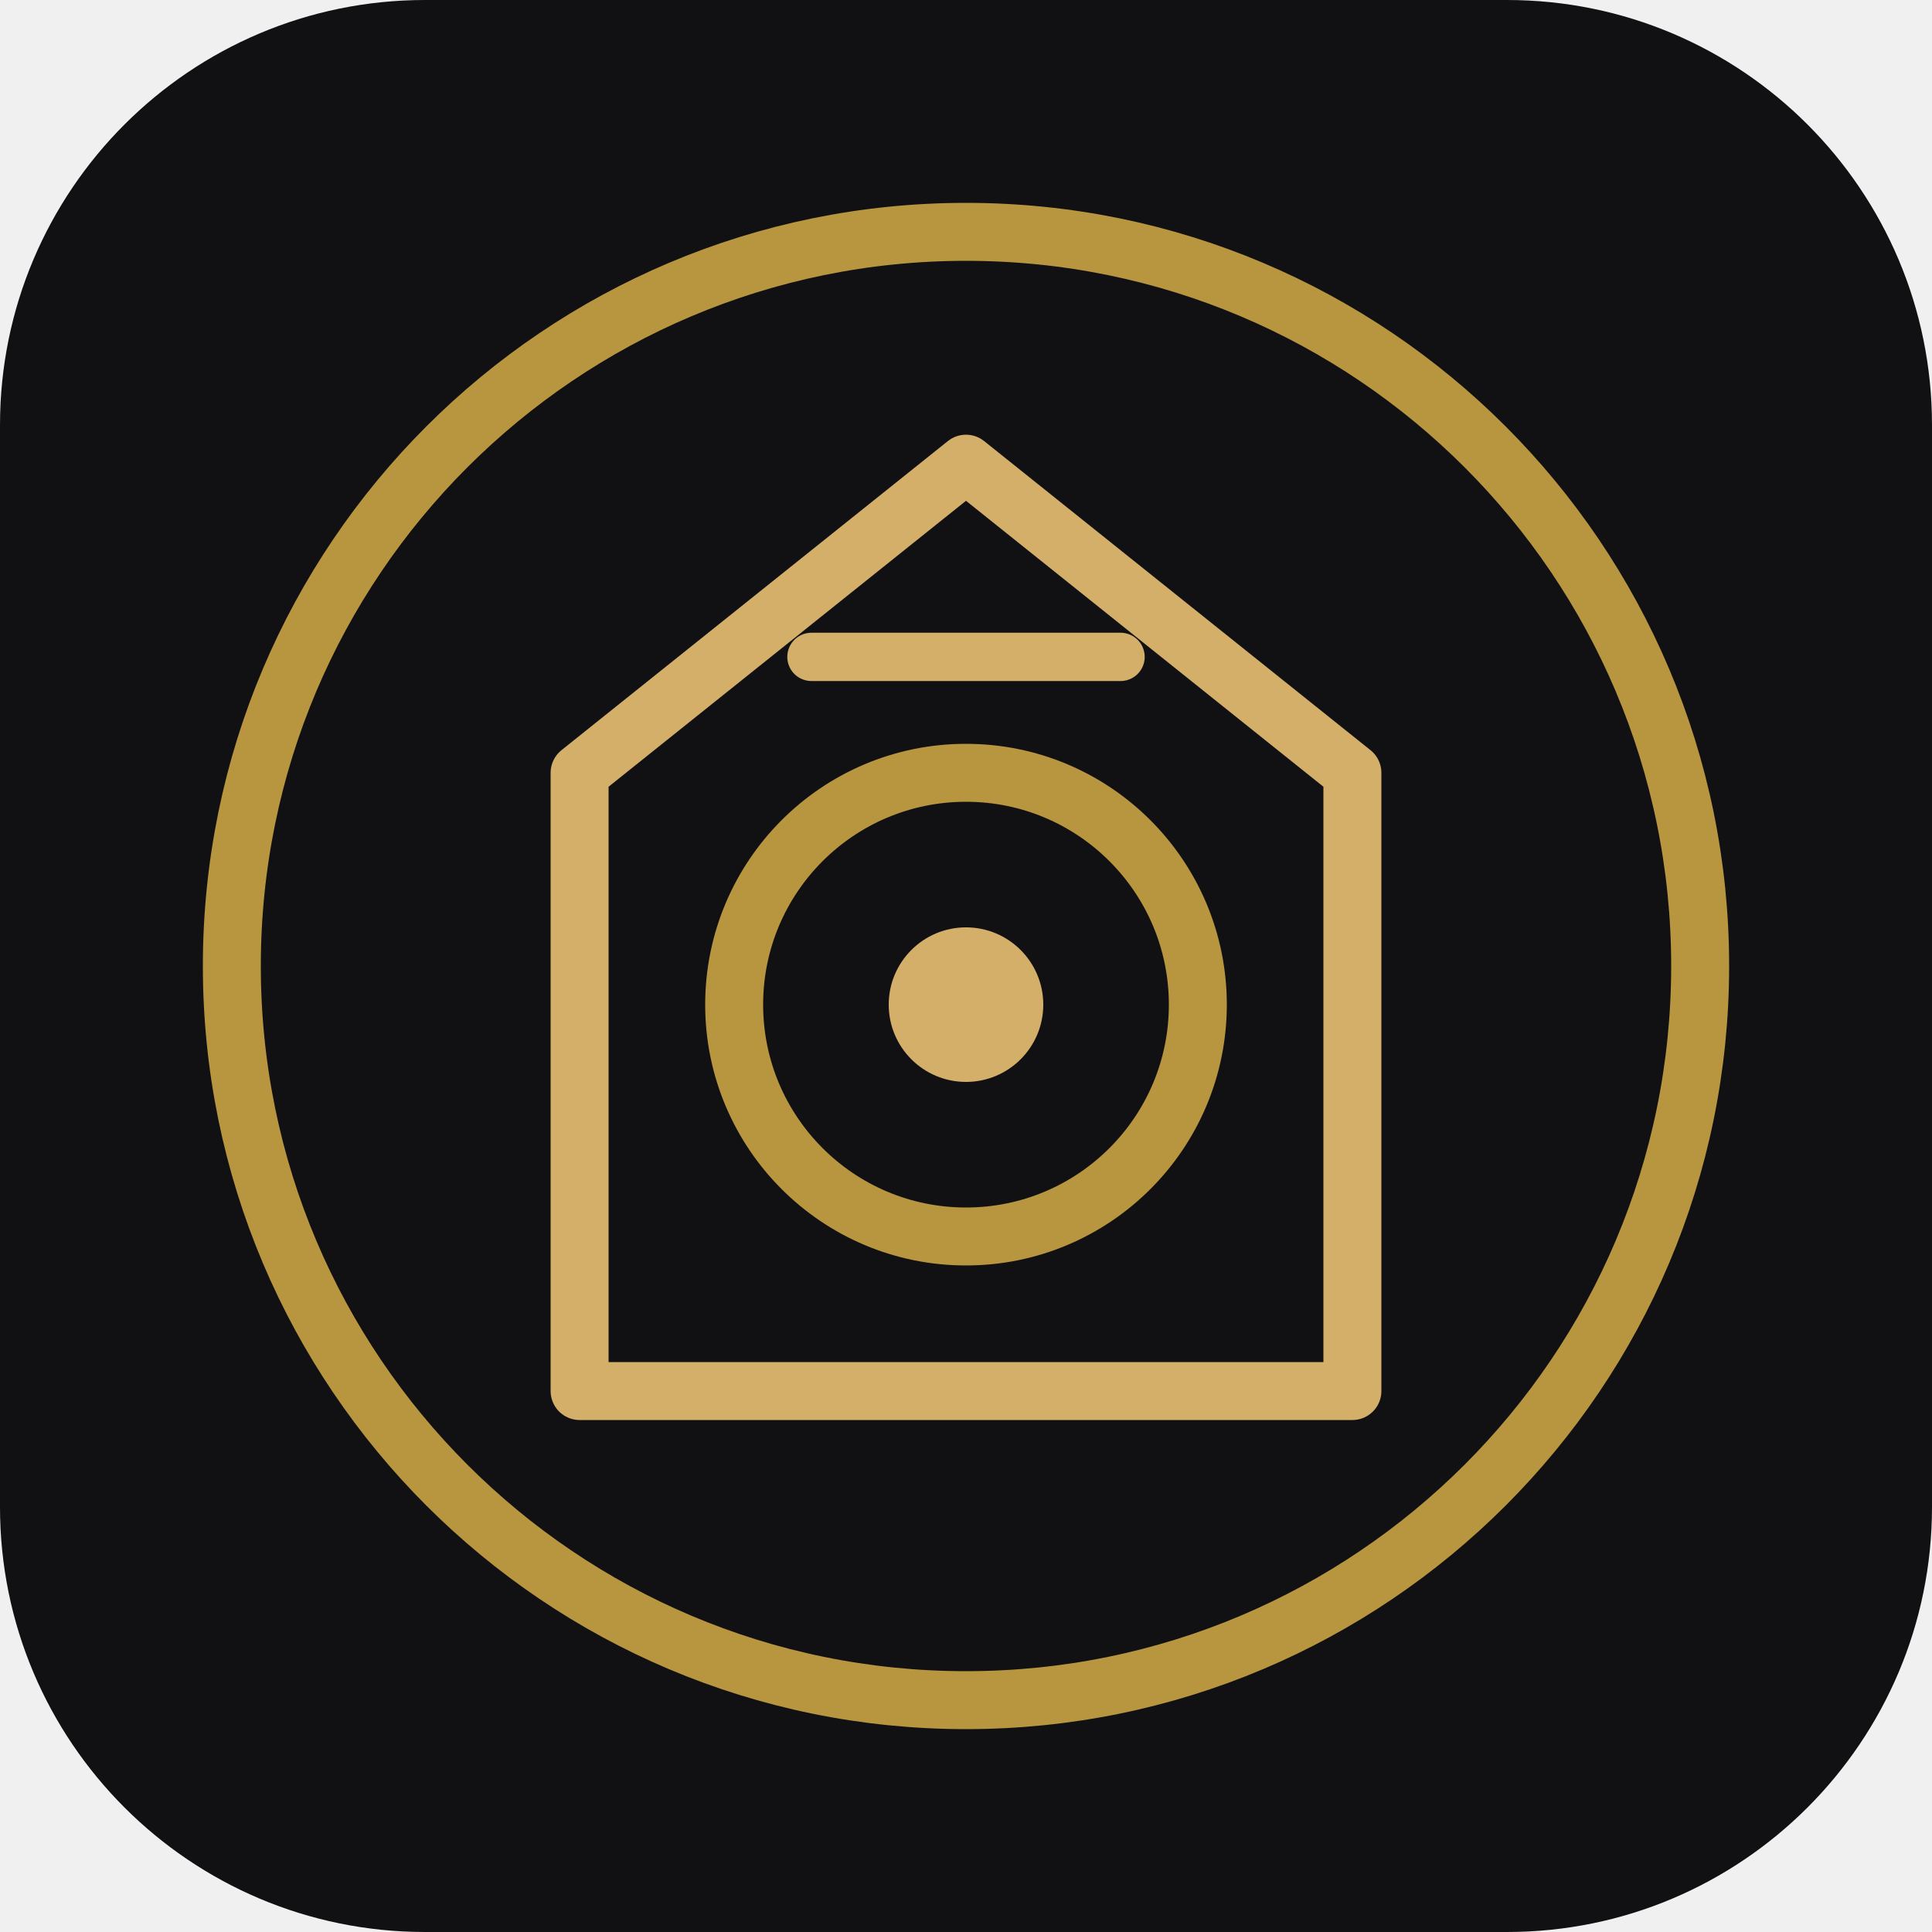
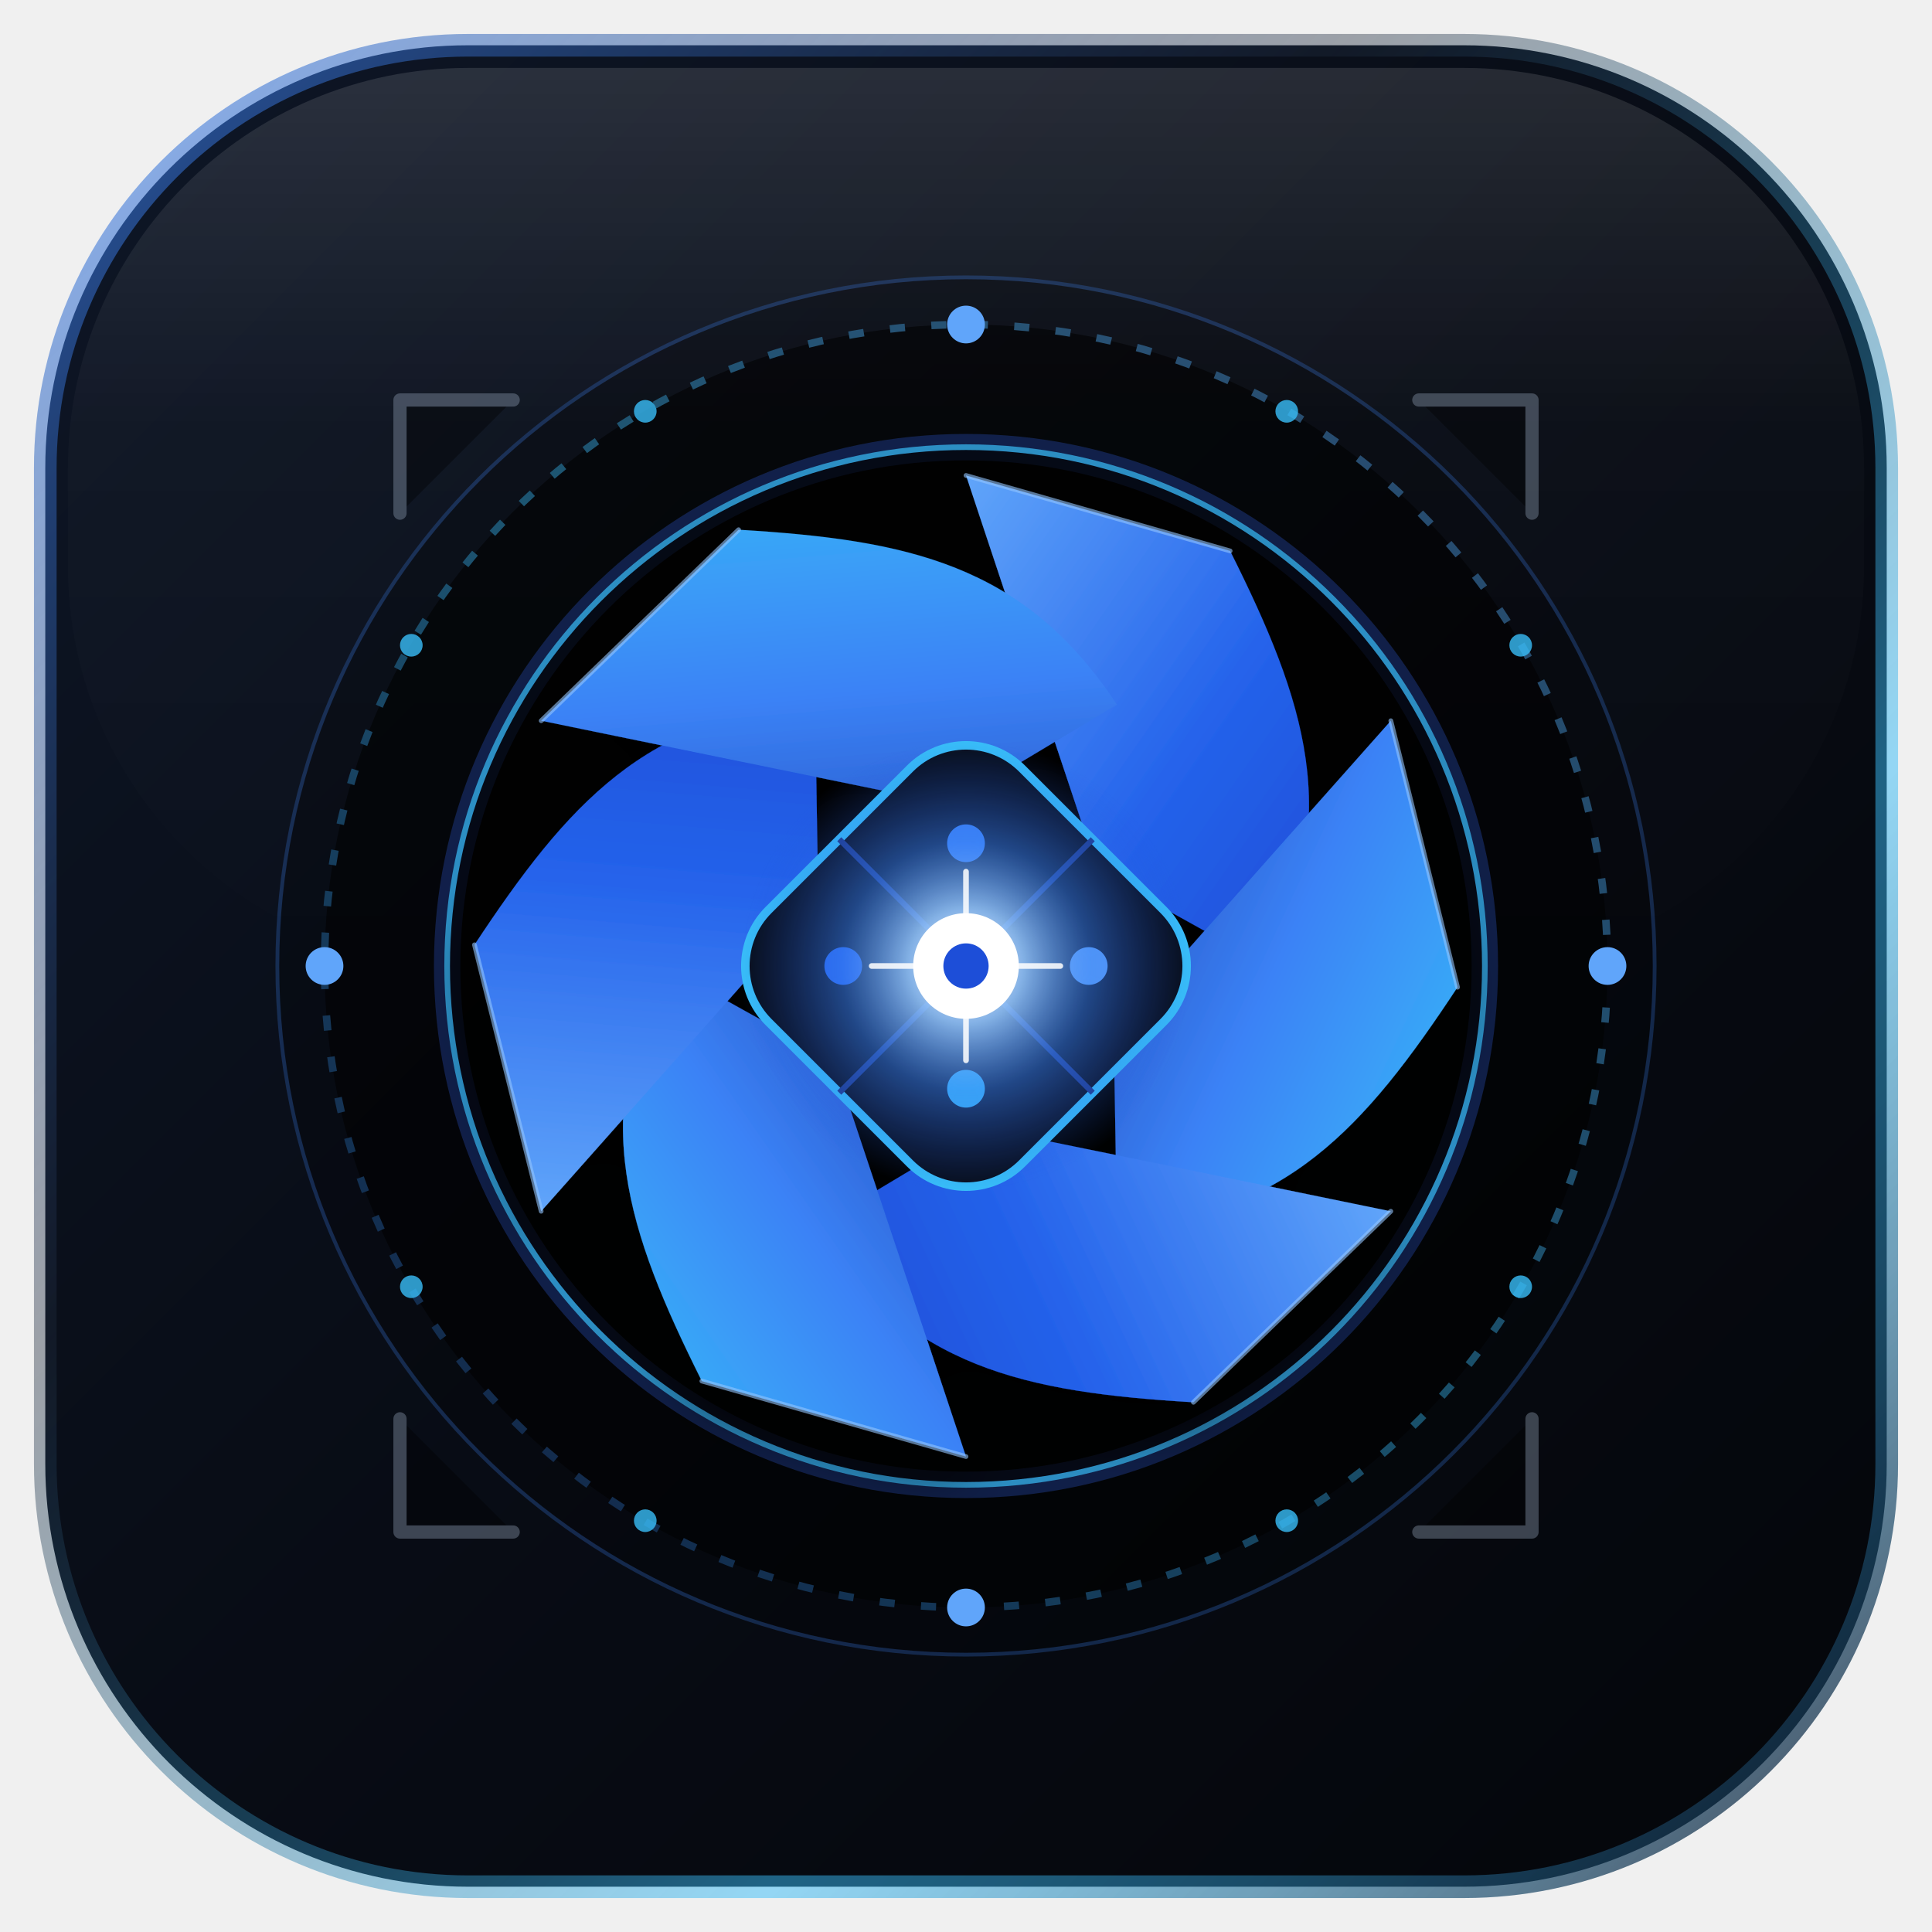
- <svg xmlns="http://www.w3.org/2000/svg" viewBox="0 0 100 100">
-   <rect width="100" height="100" rx="22" fill="#111113" />
-   <circle cx="50" cy="50" r="38" fill="none" stroke="#B8953F" stroke-width="3" />
-   <path d="M30 40 L50 24 L70 40 L70 72 L30 72 Z" fill="none" stroke="#D4AF6A" stroke-width="3" stroke-linejoin="round" />
-   <circle cx="50" cy="52" r="12" fill="none" stroke="#B8953F" stroke-width="3" />
-   <circle cx="50" cy="52" r="4" fill="#D4AF6A" />
-   <path d="M42 34 L58 34" stroke="#D4AF6A" stroke-width="2.5" stroke-linecap="round" />
+ <svg xmlns="http://www.w3.org/2000/svg" viewBox="0 0 1024 1024" width="1024" height="1024">
+   <defs>
+     <linearGradient id="bgGrad" x1="0%" y1="0%" x2="100%" y2="100%">
+       <stop offset="0%" stop-color="#0E1626" />
+       <stop offset="50%" stop-color="#080C15" />
+       <stop offset="100%" stop-color="#04060A" />
+     </linearGradient>
+     <linearGradient id="bezelGrad" x1="0%" y1="0%" x2="100%" y2="100%">
+       <stop offset="0%" stop-color="#3B82F6" stop-opacity="0.6" />
+       <stop offset="35%" stop-color="#1E293B" stop-opacity="0.4" />
+       <stop offset="70%" stop-color="#38BDF8" stop-opacity="0.5" />
+       <stop offset="100%" stop-color="#0F172A" stop-opacity="0.8" />
+     </linearGradient>
+     <linearGradient id="bladeGrad1" x1="0%" y1="0%" x2="100%" y2="100%">
+       <stop offset="0%" stop-color="#60A5FA" />
+       <stop offset="60%" stop-color="#2563EB" />
+       <stop offset="100%" stop-color="#1D4ED8" />
+     </linearGradient>
+     <linearGradient id="bladeGrad2" x1="100%" y1="0%" x2="0%" y2="100%">
+       <stop offset="0%" stop-color="#38BDF8" />
+       <stop offset="50%" stop-color="#3B82F6" />
+       <stop offset="100%" stop-color="#1E40AF" />
+     </linearGradient>
+     <linearGradient id="dialGrad" x1="0%" y1="100%" x2="100%" y2="0%">
+       <stop offset="0%" stop-color="#1E3A8A" />
+       <stop offset="50%" stop-color="#38BDF8" />
+       <stop offset="100%" stop-color="#60A5FA" />
+     </linearGradient>
+     <radialGradient id="goldenHourGlow" cx="50%" cy="50%" r="50%">
+       <stop offset="0%" stop-color="#FFFFFF" stop-opacity="1" />
+       <stop offset="25%" stop-color="#93C5FD" stop-opacity="0.9" />
+       <stop offset="55%" stop-color="#3B82F6" stop-opacity="0.5" />
+       <stop offset="100%" stop-color="#1D4ED8" stop-opacity="0" />
+     </radialGradient>
+     <linearGradient id="glassReflect" x1="0%" y1="0%" x2="0%" y2="100%">
+       <stop offset="0%" stop-color="#FFFFFF" stop-opacity="0.12" />
+       <stop offset="40%" stop-color="#FFFFFF" stop-opacity="0.02" />
+       <stop offset="100%" stop-color="#FFFFFF" stop-opacity="0" />
+     </linearGradient>
+     <filter id="bladeShadow" x="-20%" y="-20%" width="140%" height="140%">
+       <feDropShadow dx="0" dy="12" stdDeviation="16" flood-color="#000000" flood-opacity="0.7" />
+     </filter>
+   </defs>
+   <rect x="24" y="24" width="976" height="976" rx="224" fill="url(#bgGrad)" stroke="url(#bezelGrad)" stroke-width="12" />
+   <rect x="36" y="36" width="952" height="476" rx="212" fill="url(#glassReflect)" />
+   <g transform="translate(512, 512)">
+     <g stroke="#94A3B8" stroke-width="7" stroke-linecap="round" stroke-linejoin="round" opacity="0.38">
+       <path d="M -300 -240 L -300 -300 L -240 -300" />
+       <path d="M 300 -240 L 300 -300 L 240 -300" />
+       <path d="M 300 240 L 300 300 L 240 300" />
+       <path d="M -300 240 L -300 300 L -240 300" />
+     </g>
+     <circle cx="0" cy="0" r="340" stroke="url(#dialGrad)" stroke-width="4" stroke-dasharray="8 14" opacity="0.55" />
+     <circle cx="0" cy="0" r="365" stroke="#3B82F6" stroke-width="2" opacity="0.25" />
+     <circle cx="0" cy="-340" r="10" fill="#60A5FA" />
+     <circle cx="170" cy="-294" r="6" fill="#38BDF8" opacity="0.8" />
+     <circle cx="294" cy="-170" r="6" fill="#38BDF8" opacity="0.8" />
+     <circle cx="340" cy="0" r="10" fill="#60A5FA" />
+     <circle cx="294" cy="170" r="6" fill="#38BDF8" opacity="0.8" />
+     <circle cx="170" cy="294" r="6" fill="#38BDF8" opacity="0.8" />
+     <circle cx="0" cy="340" r="10" fill="#60A5FA" />
+     <circle cx="-170" cy="294" r="6" fill="#38BDF8" opacity="0.8" />
+     <circle cx="-294" cy="170" r="6" fill="#38BDF8" opacity="0.8" />
+     <circle cx="-340" cy="0" r="10" fill="#60A5FA" />
+     <circle cx="-294" cy="-170" r="6" fill="#38BDF8" opacity="0.8" />
+     <circle cx="-170" cy="-294" r="6" fill="#38BDF8" opacity="0.8" />
+     <circle cx="0" cy="0" r="275" stroke="#1E3A8A" stroke-width="14" opacity="0.5" />
+     <circle cx="0" cy="0" r="275" stroke="#38BDF8" stroke-width="3" opacity="0.7" />
+     <g filter="url(#bladeShadow)">
+       <path d="M 0 -260 L 140 -220 C 180 -140, 200 -80, 160 0 L 70 -50 Z" fill="url(#bladeGrad1)" />
+       <path d="M 0 -260 L 140 -220 C 180 -140, 200 -80, 160 0 L 70 -50 Z" fill="url(#bladeGrad2)" transform="rotate(60)" />
+       <path d="M 0 -260 L 140 -220 C 180 -140, 200 -80, 160 0 L 70 -50 Z" fill="url(#bladeGrad1)" transform="rotate(120)" />
+       <path d="M 0 -260 L 140 -220 C 180 -140, 200 -80, 160 0 L 70 -50 Z" fill="url(#bladeGrad2)" transform="rotate(180)" />
+       <path d="M 0 -260 L 140 -220 C 180 -140, 200 -80, 160 0 L 70 -50 Z" fill="url(#bladeGrad1)" transform="rotate(240)" />
+       <path d="M 0 -260 L 140 -220 C 180 -140, 200 -80, 160 0 L 70 -50 Z" fill="url(#bladeGrad2)" transform="rotate(300)" />
+     </g>
+     <g stroke="#93C5FD" stroke-width="2.5" stroke-linecap="round" opacity="0.6">
+       <path d="M 0 -260 L 140 -220" />
+       <path d="M 0 -260 L 140 -220" transform="rotate(60)" />
+       <path d="M 0 -260 L 140 -220" transform="rotate(120)" />
+       <path d="M 0 -260 L 140 -220" transform="rotate(180)" />
+       <path d="M 0 -260 L 140 -220" transform="rotate(240)" />
+       <path d="M 0 -260 L 140 -220" transform="rotate(300)" />
+     </g>
+     <g transform="rotate(45)">
+       <rect x="-95" y="-95" width="190" height="190" rx="42" fill="#080E1A" stroke="#38BDF8" stroke-width="4.5" />
+       <line x1="-95" y1="0" x2="95" y2="0" stroke="#1E3A8A" stroke-width="3" />
+       <line x1="0" y1="-95" x2="0" y2="95" stroke="#1E3A8A" stroke-width="3" />
+       <circle cx="-46" cy="-46" r="10" fill="#3B82F6" />
+       <circle cx="46" cy="-46" r="10" fill="#60A5FA" />
+       <circle cx="46" cy="46" r="10" fill="#38BDF8" />
+       <circle cx="-46" cy="46" r="10" fill="#2563EB" />
+     </g>
+     <circle cx="0" cy="0" r="120" fill="url(#goldenHourGlow)" />
+     <circle cx="0" cy="0" r="28" fill="#FFFFFF" />
+     <circle cx="0" cy="0" r="12" fill="#1D4ED8" />
+     <g stroke="#FFFFFF" stroke-width="3" stroke-linecap="round" opacity="0.85">
+       <line x1="-50" y1="0" x2="-22" y2="0" />
+       <line x1="22" y1="0" x2="50" y2="0" />
+       <line x1="0" y1="-50" x2="0" y2="-22" />
+       <line x1="0" y1="22" x2="0" y2="50" />
+     </g>
+   </g>
</svg>
